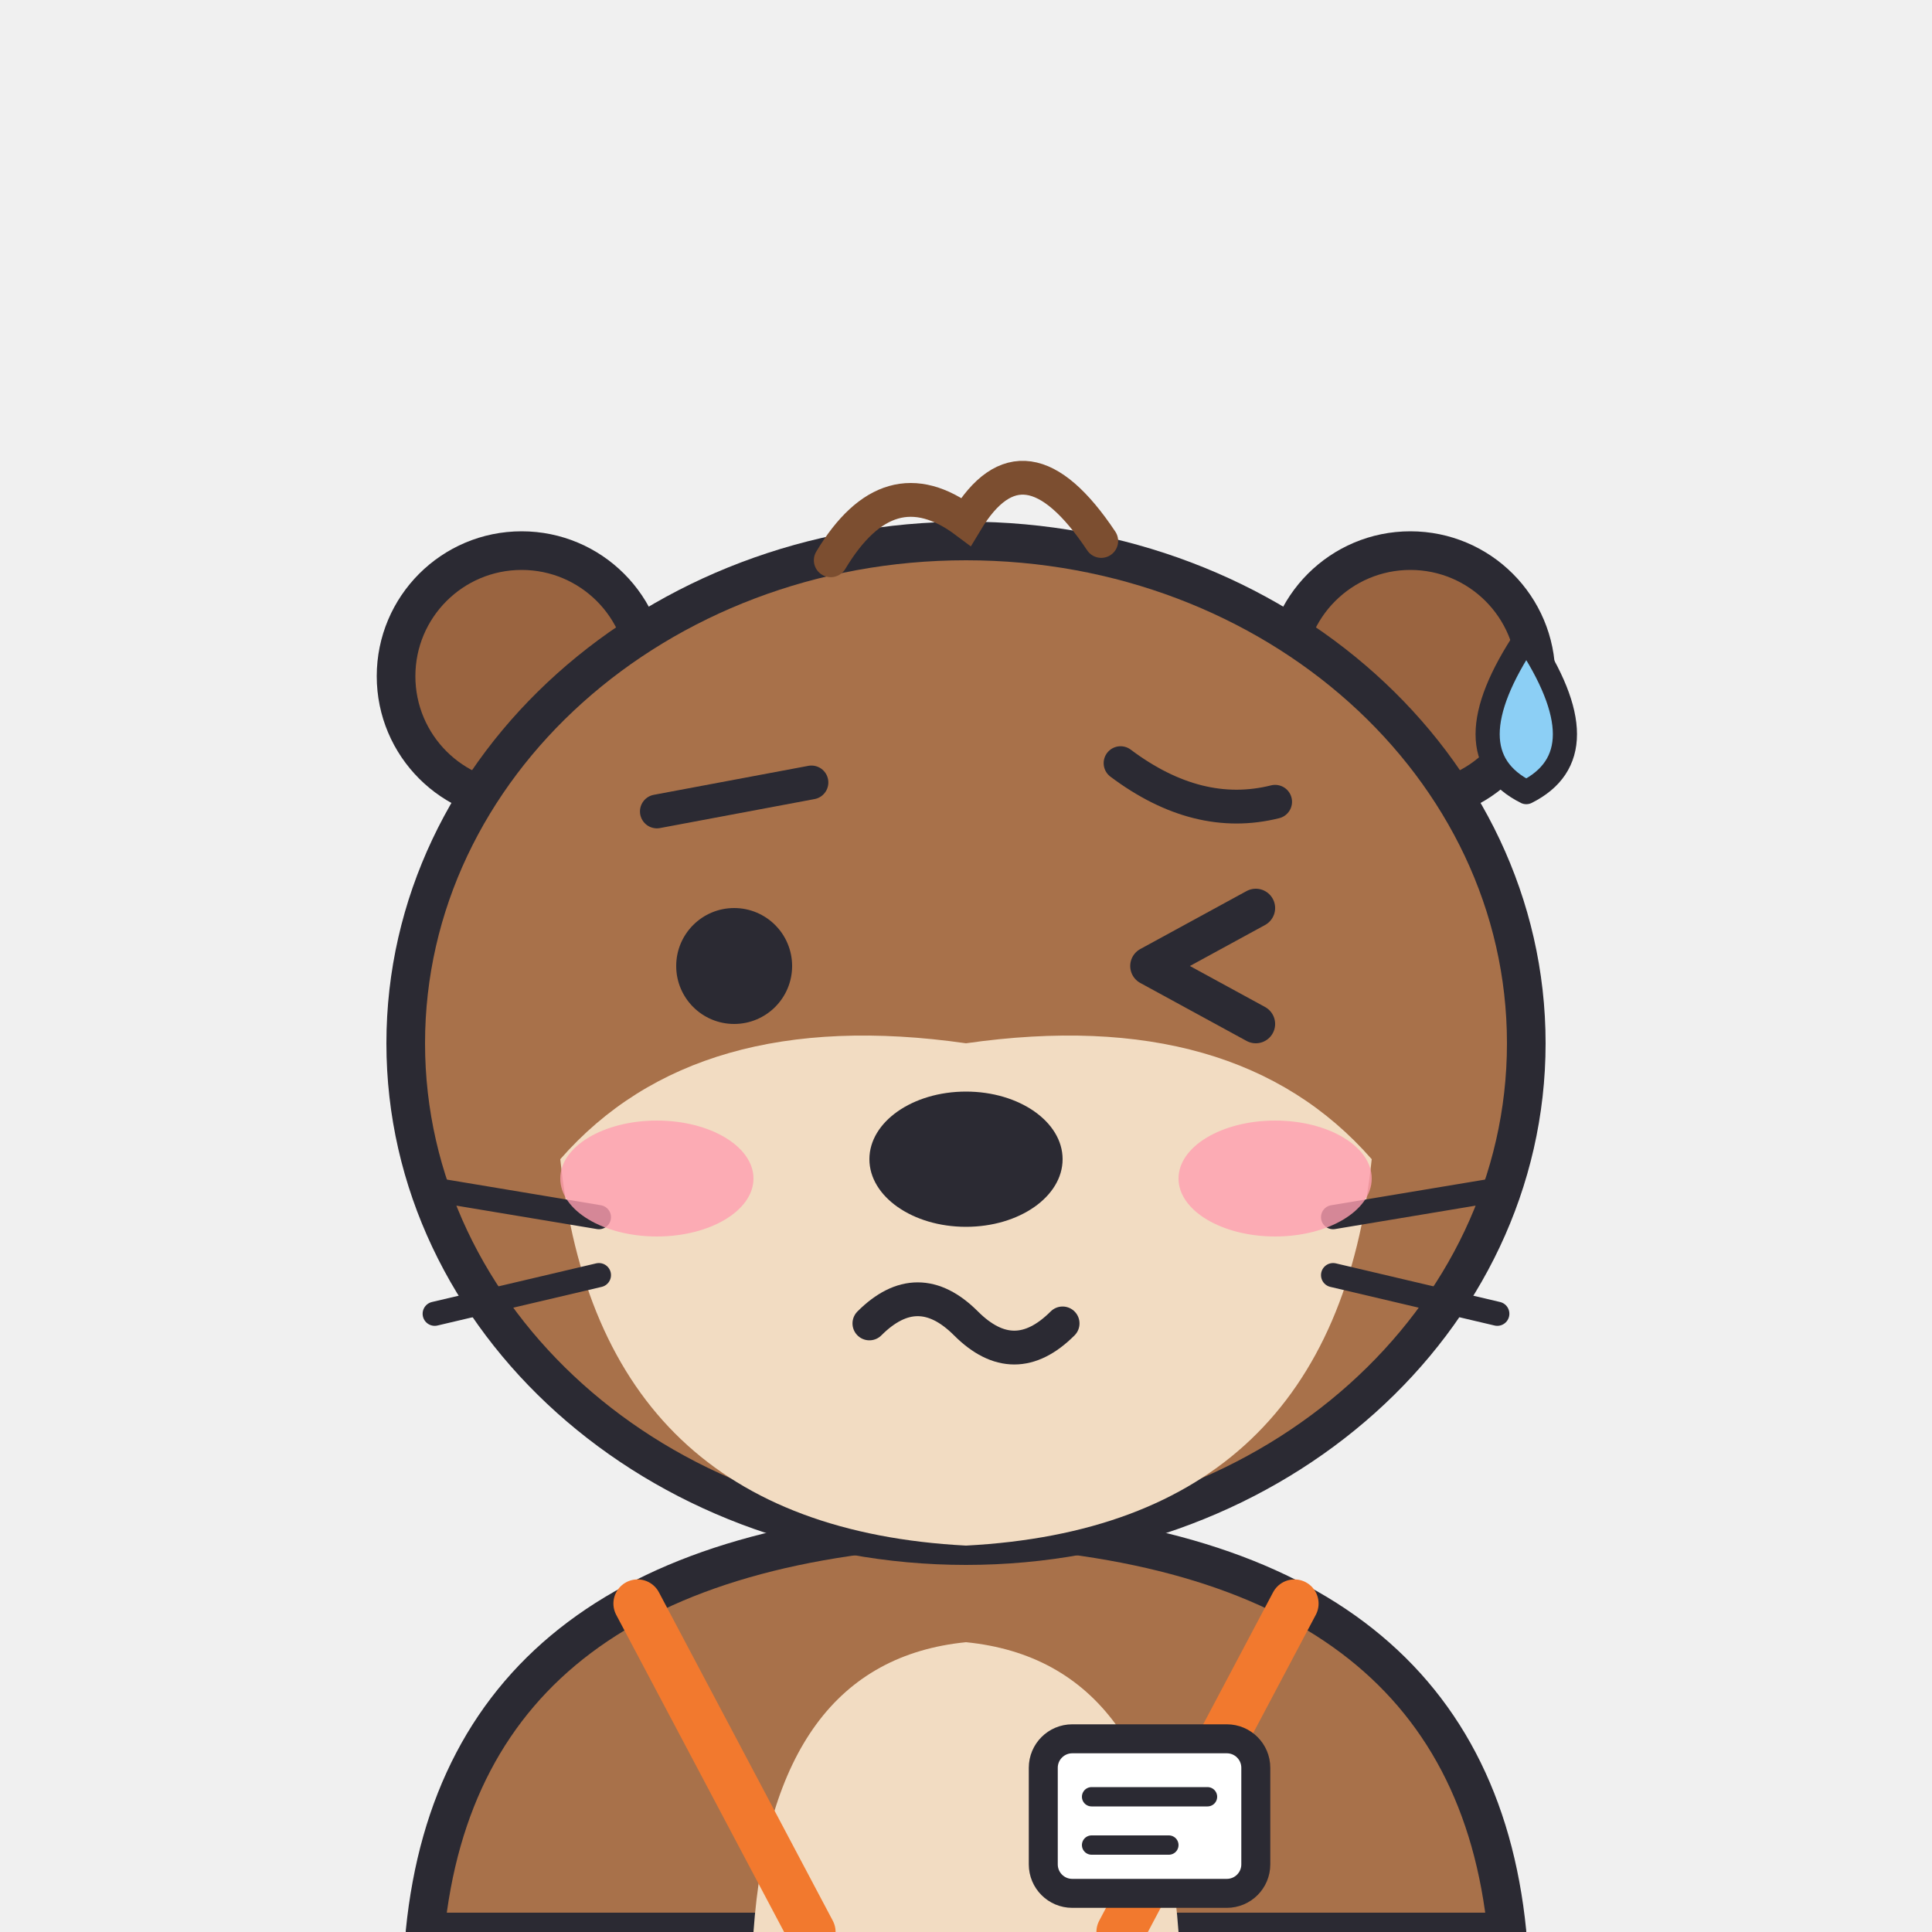
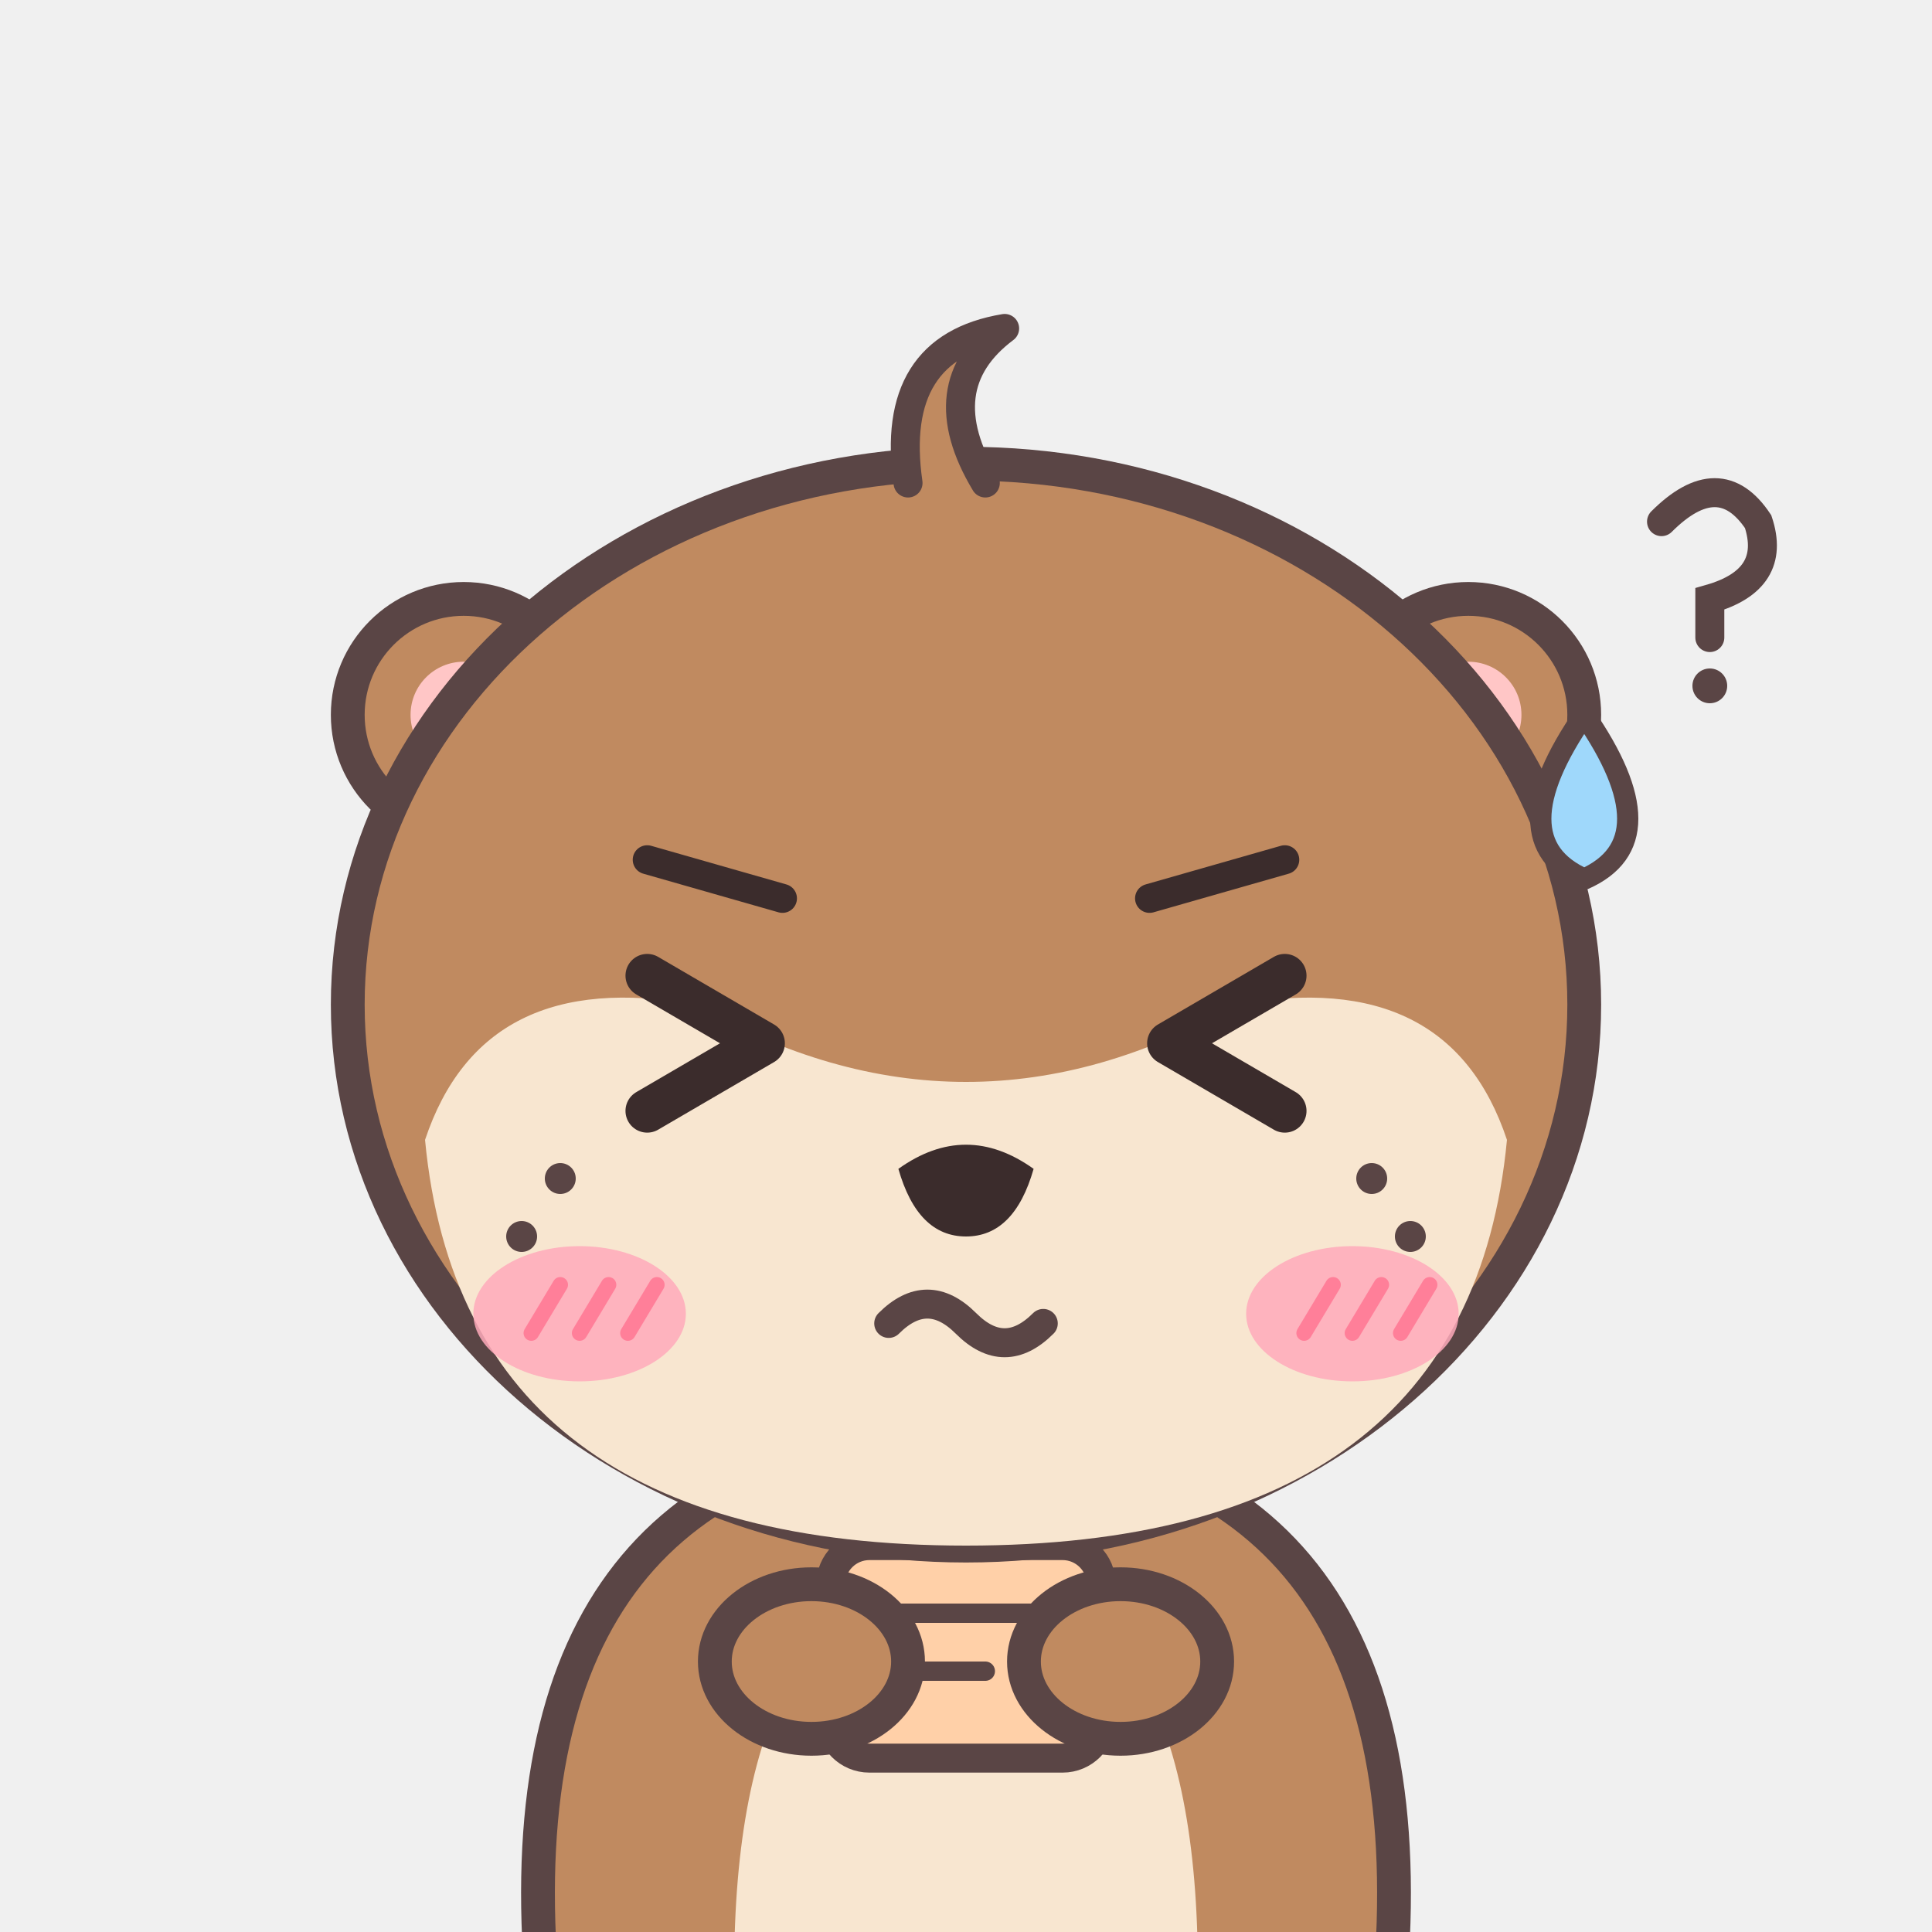
<svg xmlns="http://www.w3.org/2000/svg" viewBox="0 0 200 200" role="img" aria-label="コツメカワウソ">
-   <path d="M44 200 Q48 160 100 158 Q152 160 156 200 Z" fill="#a8714a" stroke="#2b2a33" stroke-width="4" stroke-linejoin="round" />
-   <path d="M78 200 Q80 172 100 170 Q120 172 122 200 Z" fill="#f2dcc2" />
-   <path d="M66 166 L84 200 M134 166 L116 200" stroke="#f2792e" stroke-width="5" stroke-linecap="round" />
-   <rect x="108" y="180" width="22" height="16" rx="3" fill="#fff" stroke="#2b2a33" stroke-width="3" stroke-linejoin="round" />
-   <path d="M113 186 h12 M113 191 h8" stroke="#2b2a33" stroke-width="2" stroke-linecap="round" />
-   <circle cx="54" cy="70" r="13" fill="#9a6440" stroke="#2b2a33" stroke-width="4" stroke-linejoin="round" />
-   <circle cx="146" cy="70" r="13" fill="#9a6440" stroke="#2b2a33" stroke-width="4" stroke-linejoin="round" />
-   <ellipse cx="100" cy="108" rx="58" ry="52" fill="#a8714a" stroke="#2b2a33" stroke-width="4" stroke-linejoin="round" />
-   <path d="M58 120 Q62 158 100 160 Q138 158 142 120 Q128 104 100 108 Q72 104 58 120 Z" fill="#f2dcc2" />
-   <path d="M86 58 q6 -10 14 -4 q6 -10 14 2" fill="none" stroke="#7c4e30" stroke-width="3.5" stroke-linecap="round" />
-   <ellipse cx="100" cy="120" rx="10" ry="7" fill="#2b2a33" />
-   <path d="M62 126 l-18 -3 M62 132 l-17 4 M138 126 l18 -3 M138 132 l17 4" stroke="#2b2a33" stroke-width="2.5" stroke-linecap="round" />
-   <ellipse cx="68" cy="122" rx="10" ry="6" fill="#ff9fb0" opacity="0.8" />
-   <ellipse cx="132" cy="122" rx="10" ry="6" fill="#ff9fb0" opacity="0.8" />
-   <path d="M68 84 L84 81" fill="none" stroke="#2b2a33" stroke-width="3.5" stroke-linecap="round" />
-   <path d="M116 79 Q124 85 132 83" fill="none" stroke="#2b2a33" stroke-width="3.5" stroke-linecap="round" />
-   <circle cx="76" cy="100" r="6" fill="#2b2a33" />
-   <path d="M130 94 L119 100 L130 106" fill="none" stroke="#2b2a33" stroke-width="4" stroke-linecap="round" stroke-linejoin="round" />
-   <path d="M90 137 q5 -5 10 0 q5 5 10 0" fill="none" stroke="#2b2a33" stroke-width="3.5" stroke-linecap="round" stroke-linejoin="round" />
-   <path d="M158 66 q-8 12 0 16 q8 -4 0 -16z" fill="#8ccff5" stroke="#2b2a33" stroke-width="2.5" stroke-linejoin="round" />
+   <path d="M56 204 Q52 150 100 148 Q148 150 144 204 Z" fill="#c08a60" stroke="#5a4545" stroke-width="3.5" stroke-linejoin="round" stroke-linecap="round" />
+   <path d="M76 204 Q76 164 100 162 Q124 164 124 204 Z" fill="#f8e6d0" />
+   <rect x="86" y="160" width="28" height="22" rx="4" fill="#ffd0a8" stroke="#5a4545" stroke-width="3" stroke-linejoin="round" stroke-linecap="round" />
+   <path d="M92 167 h16 M92 173 h10" stroke="#5a4545" stroke-width="2" stroke-linecap="round" />
+   <ellipse cx="84" cy="172" rx="10" ry="8" fill="#c08a60" stroke="#5a4545" stroke-width="3.5" stroke-linejoin="round" stroke-linecap="round" />
+   <ellipse cx="116" cy="172" rx="10" ry="8" fill="#c08a60" stroke="#5a4545" stroke-width="3.5" stroke-linejoin="round" stroke-linecap="round" />
+   <circle cx="48" cy="74" r="12" fill="#c08a60" stroke="#5a4545" stroke-width="3.5" stroke-linejoin="round" stroke-linecap="round" />
+   <circle cx="152" cy="74" r="12" fill="#c08a60" stroke="#5a4545" stroke-width="3.5" stroke-linejoin="round" stroke-linecap="round" />
+   <circle cx="48" cy="74" r="5.5" fill="#ffc6c6" />
+   <circle cx="152" cy="74" r="5.5" fill="#ffc6c6" />
+   <ellipse cx="100" cy="104" rx="64" ry="56" fill="#c08a60" stroke="#5a4545" stroke-width="3.5" stroke-linejoin="round" stroke-linecap="round" />
+   <path d="M44 118 Q48 160 100 160 Q152 160 156 118 Q150 100 128 104 Q114 112 100 112 Q86 112 72 104 Q50 100 44 118 Z" fill="#f8e6d0" />
+   <path d="M94 50 q-2 -14 10 -16 q-8 6 -2 16" fill="#c08a60" stroke="#5a4545" stroke-width="3" stroke-linejoin="round" stroke-linecap="round" />
+   <path d="M93 121 q7 -5 14 0 q-2 7 -7 7 q-5 0 -7 -7z" fill="#3b2c2c" />
+   <circle cx="58" cy="122" r="1.6" fill="#5a4545" />
+   <circle cx="54" cy="128" r="1.6" fill="#5a4545" />
+   <circle cx="142" cy="122" r="1.6" fill="#5a4545" />
+   <circle cx="146" cy="128" r="1.6" fill="#5a4545" />
+   <ellipse cx="60" cy="136" rx="11" ry="7" fill="#ffaabb" opacity="0.85" />
+   <path d="M55 138 l3 -5 M60 138 l3 -5 M65 138 l3 -5" stroke="#ff7f99" stroke-width="1.6" stroke-linecap="round" />
+   <ellipse cx="140" cy="136" rx="11" ry="7" fill="#ffaabb" opacity="0.85" />
+   <path d="M135 138 l3 -5 M140 138 l3 -5 M145 138 l3 -5" stroke="#ff7f99" stroke-width="1.6" stroke-linecap="round" />
+   <path d="M67 89 L81 93" fill="none" stroke="#3b2c2c" stroke-width="3" stroke-linecap="round" />
+   <path d="M119 93 L133 89" fill="none" stroke="#3b2c2c" stroke-width="3" stroke-linecap="round" />
+   <path d="M67 101 L79 108 L67 115" fill="none" stroke="#3b2c2c" stroke-width="4.5" stroke-linecap="round" stroke-linejoin="round" />
+   <path d="M133 101 L121 108 L133 115" fill="none" stroke="#3b2c2c" stroke-width="4.5" stroke-linecap="round" stroke-linejoin="round" />
+   <path d="M92 137 q4 -4 8 0 q4 4 8 0" fill="none" stroke="#5a4545" stroke-width="3" stroke-linecap="round" stroke-linejoin="round" />
+   <path d="M164 74 q-9 13 0 17 q9 -4 0 -17z" fill="#9fd8fb" stroke="#5a4545" stroke-width="2.2" stroke-linejoin="round" />
+   <path d="M172 54 q6 -6 10 0 q2 6 -5 8 v4" fill="none" stroke="#5a4545" stroke-width="3" stroke-linecap="round" />
+   <circle cx="177" cy="71" r="1.8" fill="#5a4545" />
</svg>
